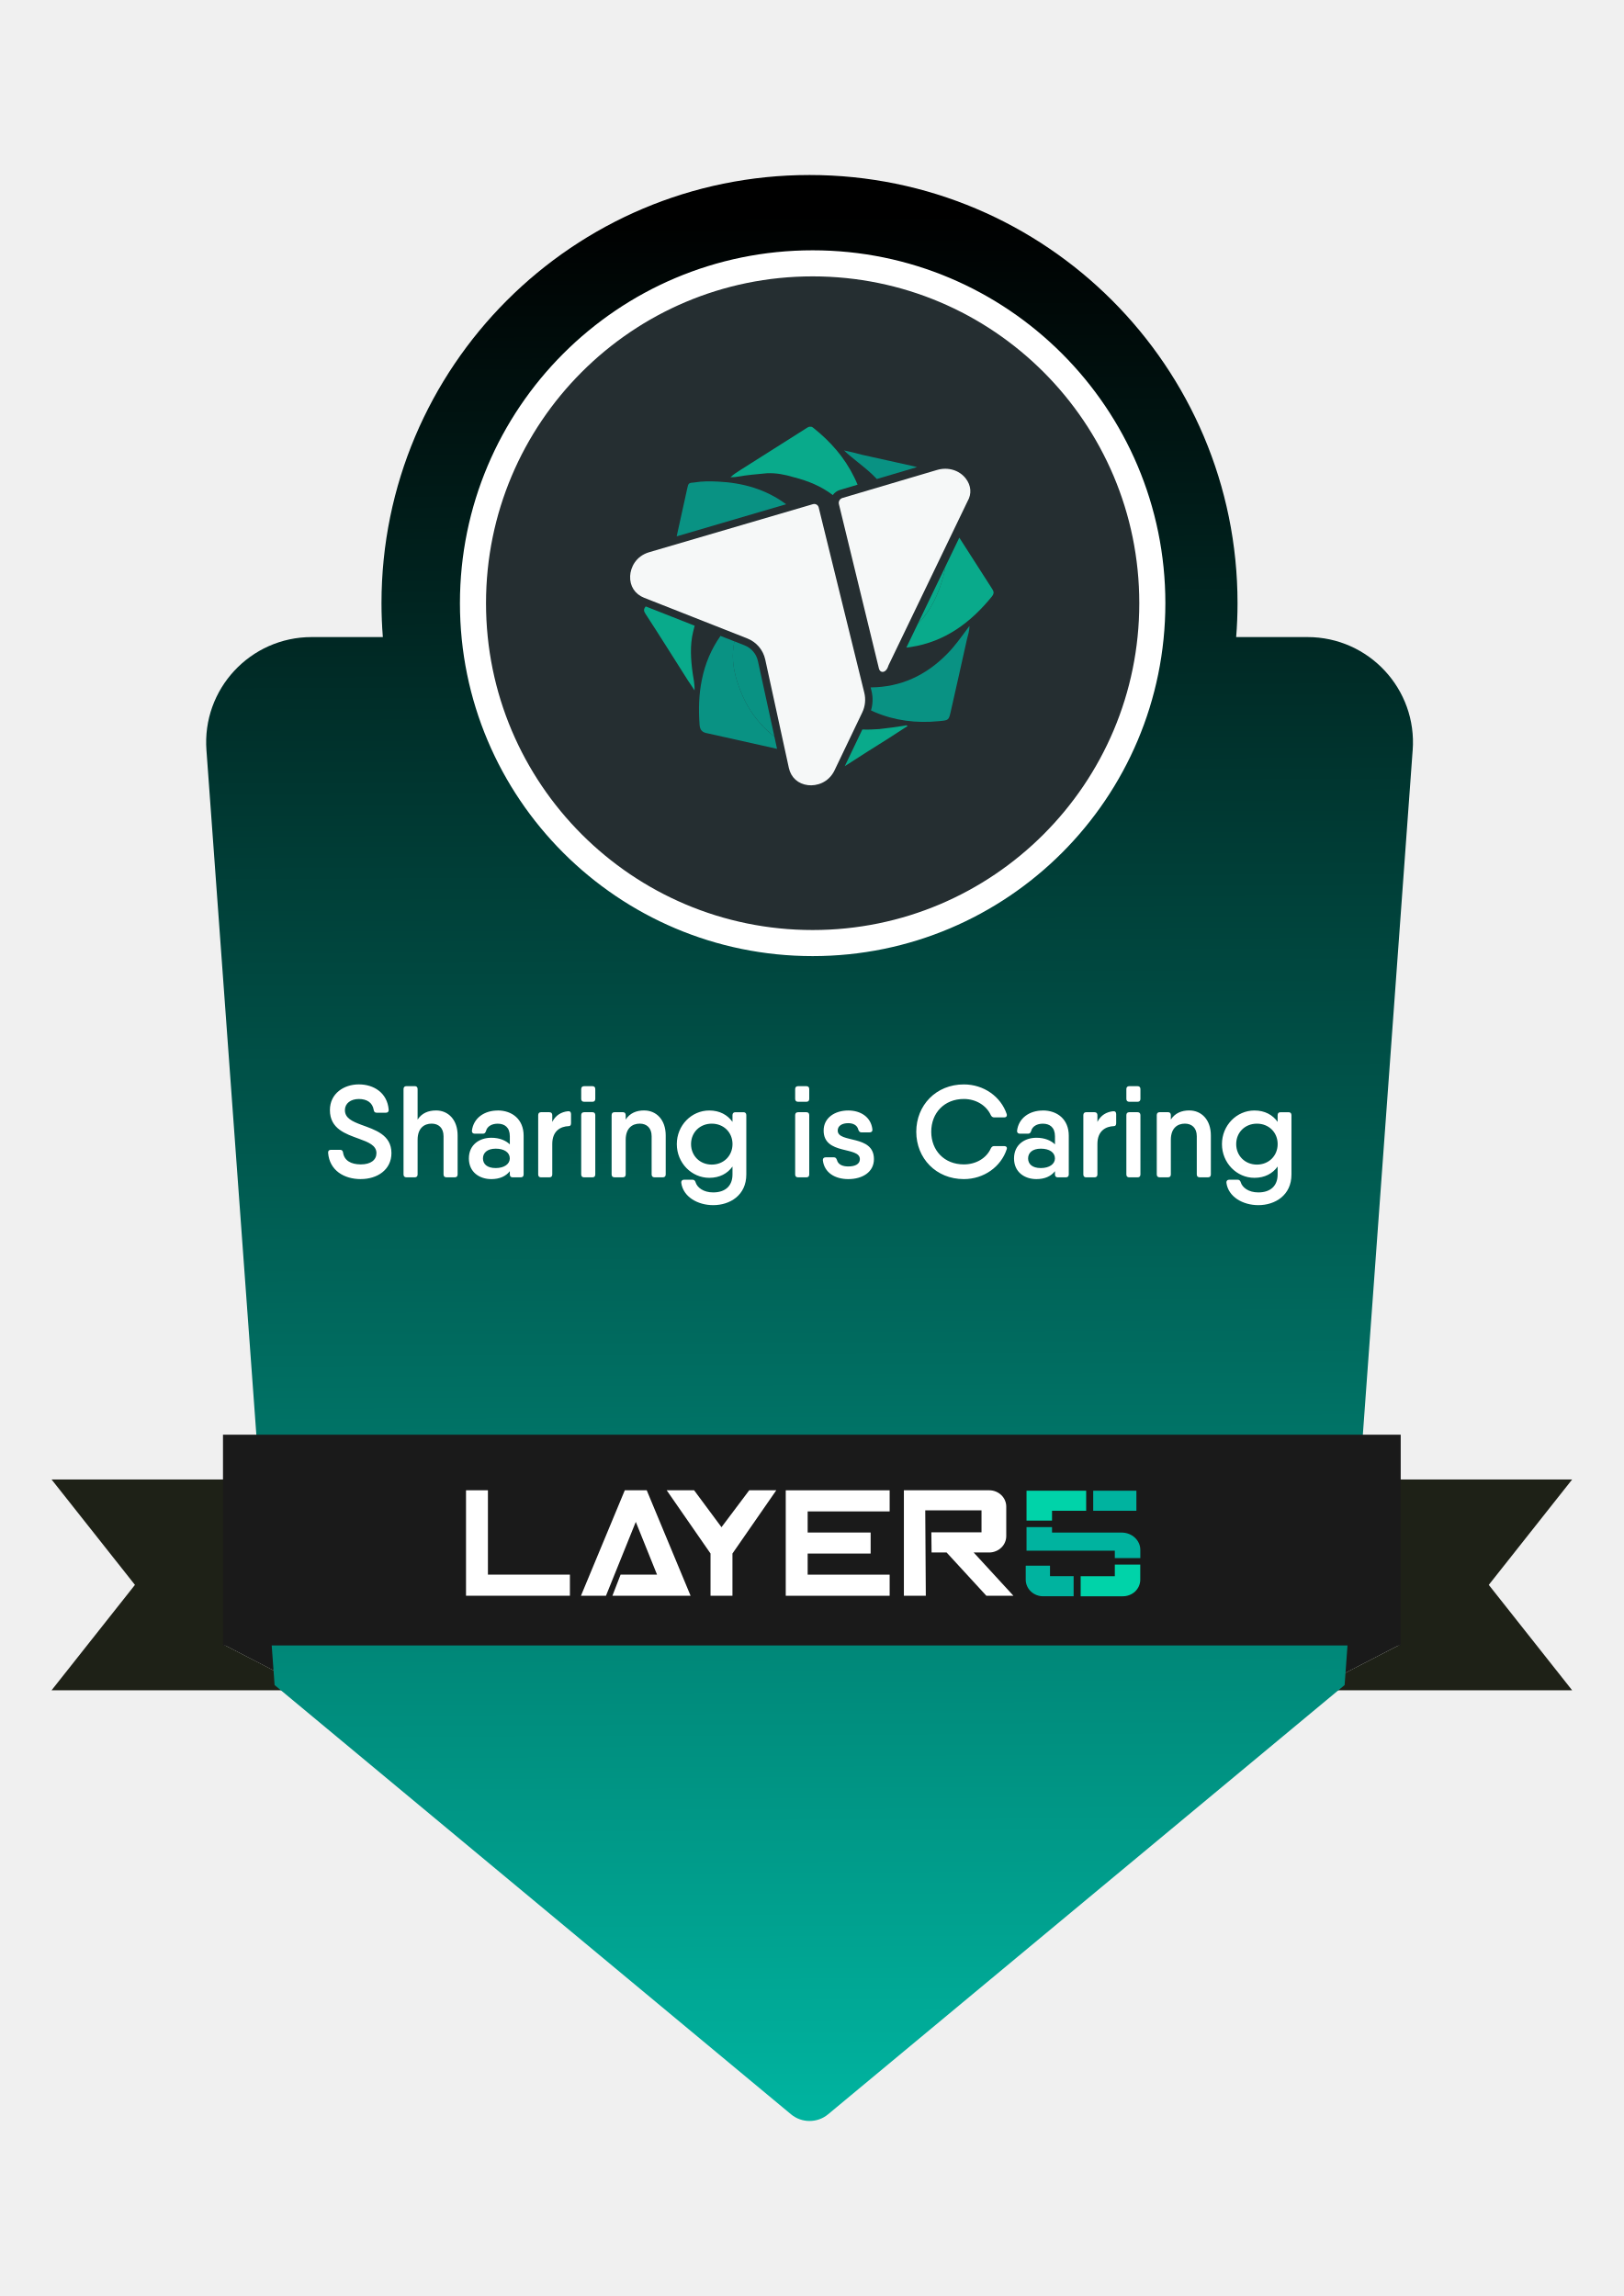
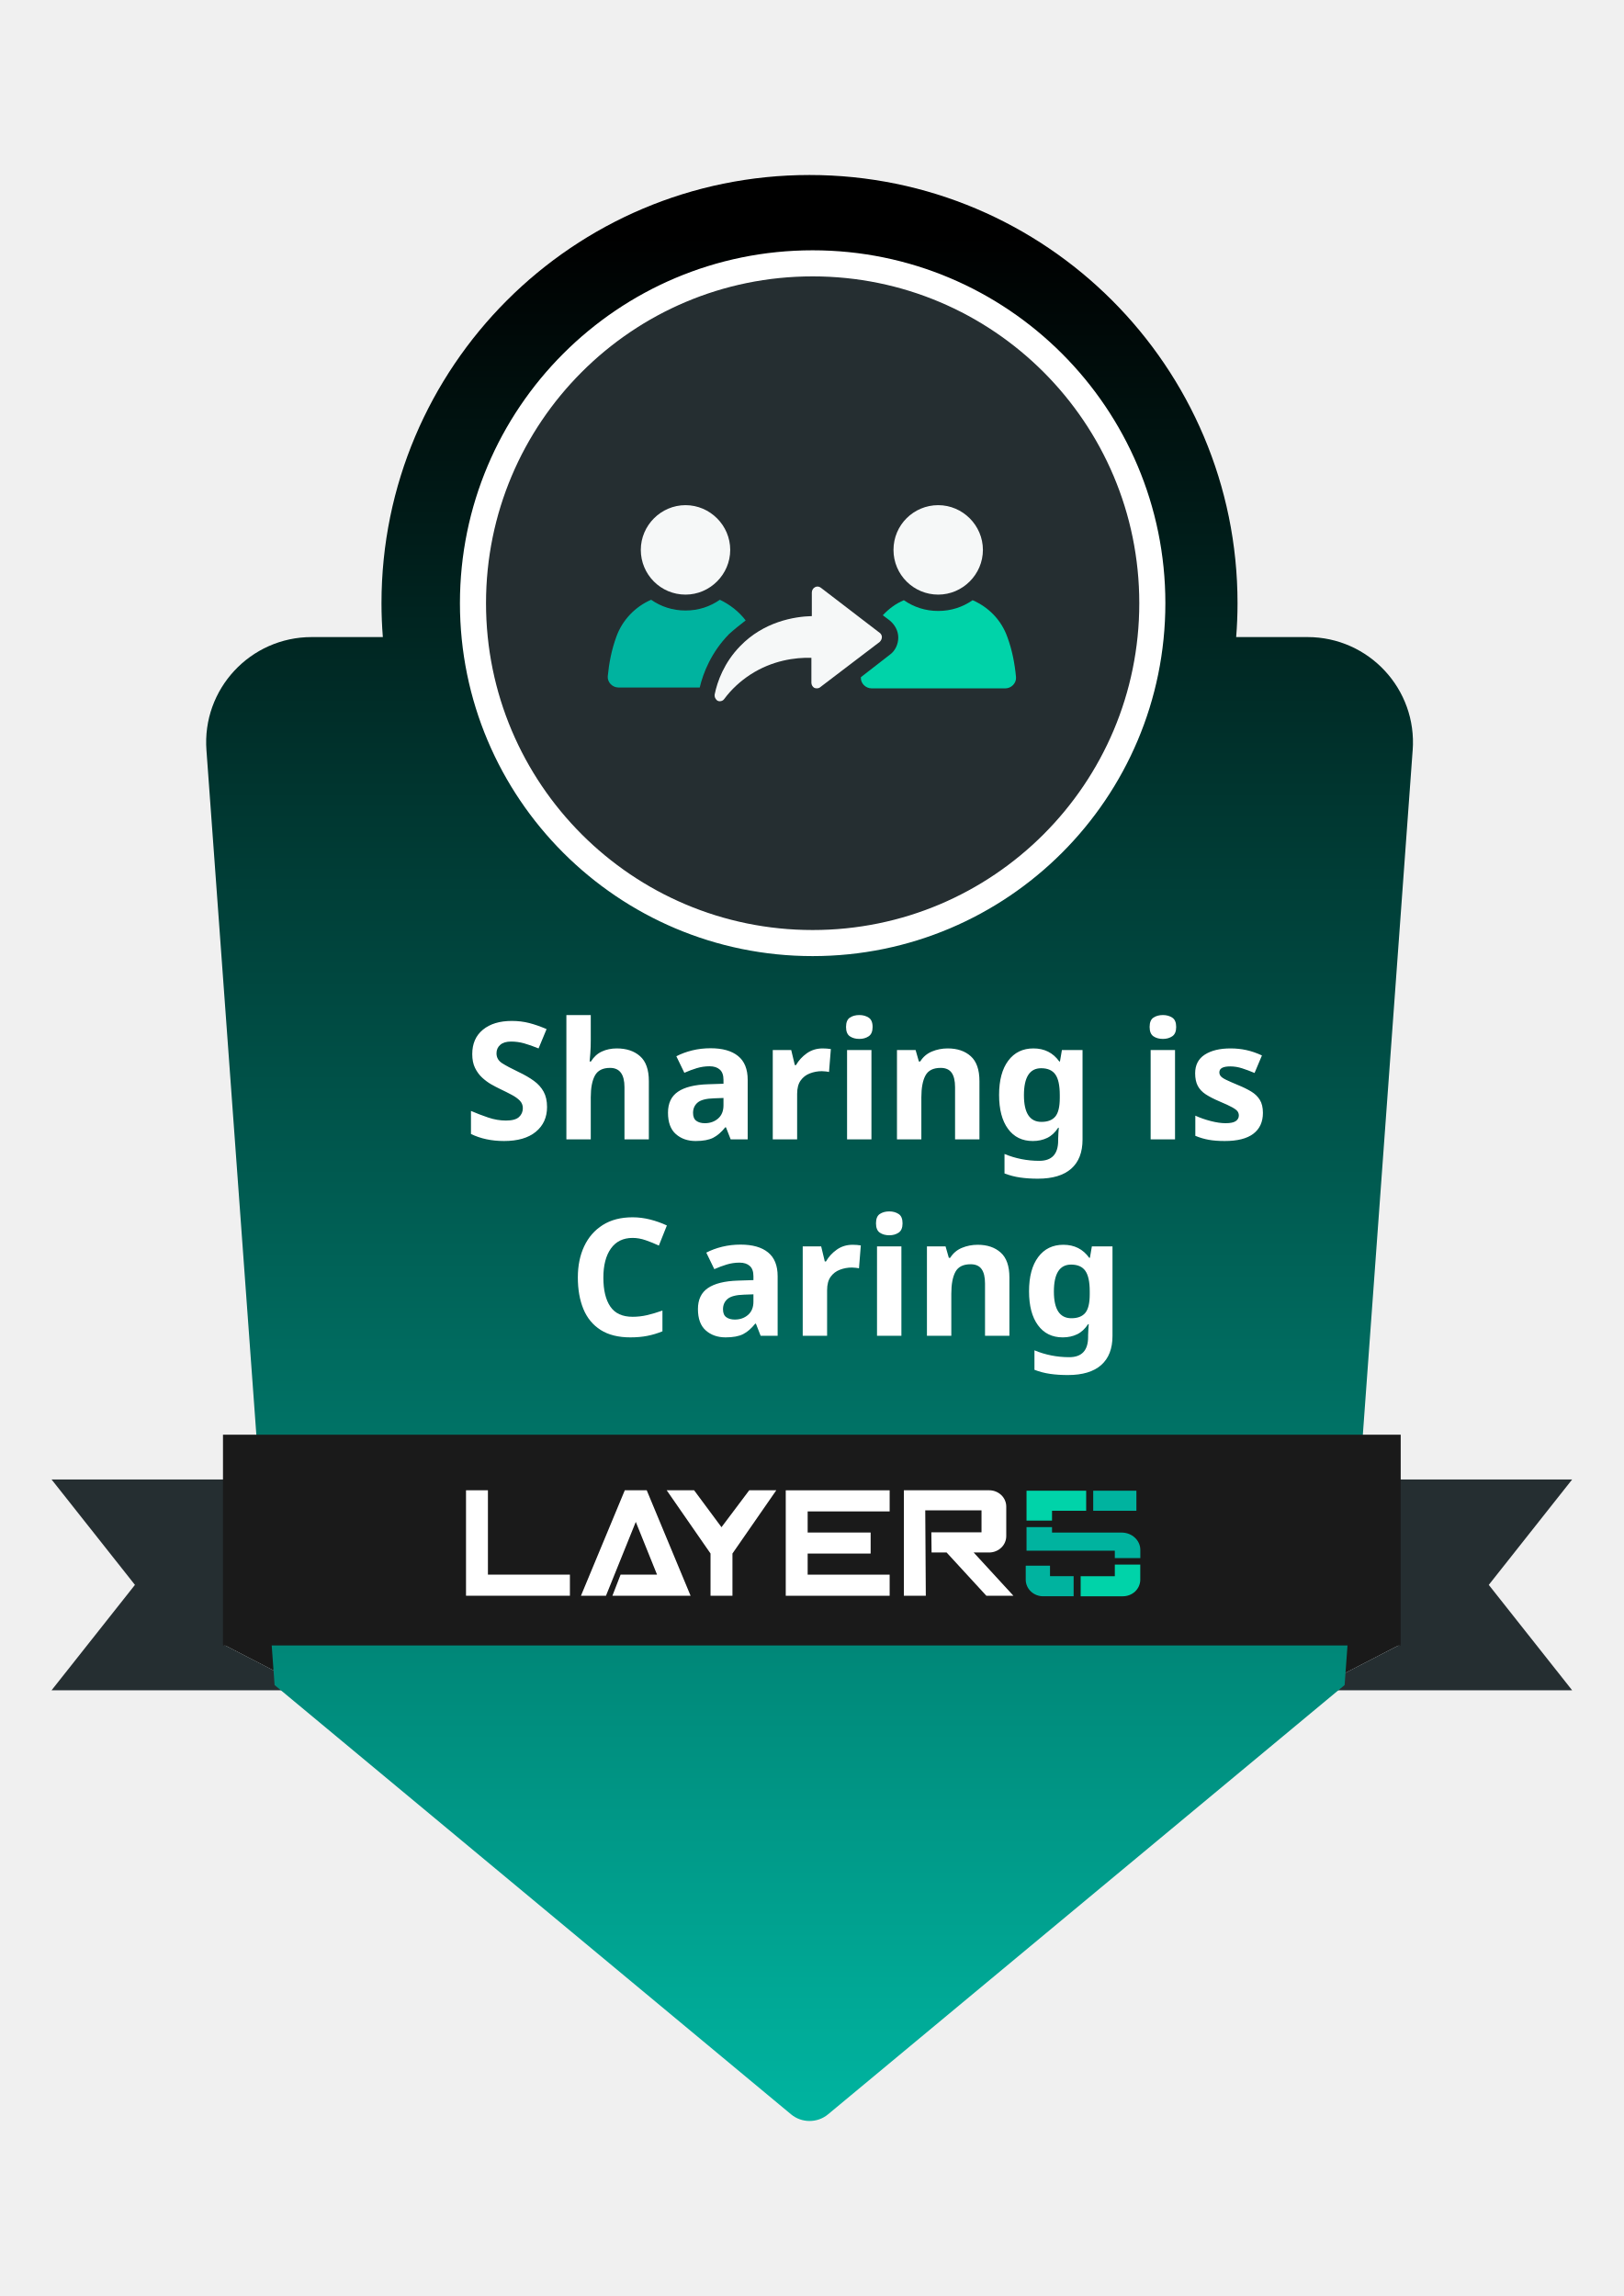
<svg xmlns="http://www.w3.org/2000/svg" id="Layer_1" data-name="Layer 1" viewBox="0 0 595.28 841.89">
  <defs>
    <style>
-       .cls-1, .cls-2 {
+       .cls-1 {
        fill: #00b39f;
      }

-       .cls-3 {
+       .cls-2, .cls-3 {
        fill: #fff;
      }

      .cls-4, .cls-5 {
+         fill: #252e31;
+       }
+ 
+       .cls-6 {
+         letter-spacing: 0em;
+       }
+ 
+       .cls-7 {
        fill: #00d3a9;
      }

-       .cls-6 {
+       .cls-8 {
        fill: #f6f8f8;
      }

-       .cls-7 {
+       .cls-9 {
        clip-path: url(#clippath);
      }

-       .cls-8 {
+       .cls-10 {
        fill: #a20e30;
      }

-       .cls-9 {
-         fill: #1e2117;
-       }
- 
-       .cls-10 {
+       .cls-11 {
        fill: none;
      }

-       .cls-11 {
-         fill: #252e31;
+       .cls-5 {
        stroke: #fff;
        stroke-width: 9.56px;
-       }
- 
-       .cls-5, .cls-2 {
-         opacity: .75;
      }

      .cls-12 {
        fill: #1a1a1a;
      }

      .cls-13 {
        fill: url(#linear-gradient);
      }
+ 
+       .cls-3 {
+         font-family: QanelasSoft-SemiBold, 'Qanelas Soft';
+         font-size: 60px;
+         font-weight: 600;
+       }
    </style>
    <clipPath id="clippath">
-       <rect class="cls-10" x="18.91" y="64.17" width="557.46" height="713.56" />
+       <rect class="cls-11" x="18.91" y="64.17" width="557.46" height="713.56" />
    </clipPath>
-     <linearGradient id="linear-gradient" x1="299" y1="774.09" x2="295.94" y2="78.6" gradientUnits="userSpaceOnUse">
+     <linearGradient id="linear-gradient" x1="296.79" y1="772.82" x2="296.79" y2="86.45" gradientUnits="userSpaceOnUse">
      <stop offset="0" stop-color="#00b39f" />
      <stop offset="1" stop-color="#000" />
    </linearGradient>
  </defs>
  <g id="Sharing_is_Caring" data-name="Sharing is Caring">
-     <g class="cls-7">
+     <g class="cls-9">
      <g>
        <path class="cls-12" d="m480.86,602.93v16.88l32.66-16.88h-32.66Z" />
        <path class="cls-12" d="m114.42,619.82v-16.88h-32.66l32.66,16.88Z" />
-         <path class="cls-9" d="m576.37,542.5H18.91l30.56,38.64-30.56,38.64h95.51l-32.66-16.85h32.66v-19.02h366.44v19.02h32.66l-32.66,16.85h95.51l-30.56-38.64,30.56-38.64Z" />
+         <path class="cls-4" d="m576.37,542.5H18.91l30.56,38.64-30.56,38.64h95.51l-32.66-16.85h32.66v-19.02h366.44v19.02h32.66l-32.66,16.85h95.51l-30.56-38.64,30.56-38.64Z" />
        <path class="cls-13" d="m517.9,275.14l-24.94,342.73-189.33,157.36c-3.92,3.31-9.75,3.31-13.67,0l-189.29-157.36-24.98-342.73c-1.69-22.43,16.06-41.54,38.57-41.54h26.1c-.33-4.11-.5-8.25-.5-12.42,0-86.71,70.28-157.01,156.92-157.01s156.92,70.3,156.92,157.01c0,4.17-.17,8.31-.5,12.42h26.14c22.51,0,40.26,19.11,38.57,41.54Z" />
-         <path class="cls-11" d="m297.93,345.8c68.78,0,124.53-55.81,124.53-124.62s-55.75-124.62-124.53-124.62-124.53,55.81-124.53,124.62,55.75,124.62,124.53,124.62Z" />
-         <path class="cls-8" d="m114.42,583.92v18.99h366.44v-18.99H114.42Z" />
+         <path class="cls-5" d="m297.93,345.8c68.78,0,124.53-55.81,124.53-124.62s-55.75-124.62-124.53-124.62-124.53,55.81-124.53,124.62,55.75,124.62,124.53,124.62Z" />
+         <path class="cls-10" d="m114.42,583.92v18.99h366.44v-18.99H114.42Z" />
        <path class="cls-12" d="m513.52,603.35H81.75v-77.28h431.77v77.28Z" />
-         <path class="cls-3" d="m178.89,546.45h-8.04v38.67h38.09v-7.74h-30.06v-30.93Z" />
-         <path class="cls-3" d="m229.06,546.45l-16.07,38.67h9.17l10.93-27.08,7.79,19.34h-13.36l-3,7.74h28.66l-16.08-38.67h-8.03Z" />
-         <path class="cls-3" d="m264.51,559.99l-10.04-13.54h-10.05l16.07,23.19v15.48h8.04v-15.48l16.07-23.19h-9.92l-10.17,13.54Z" />
-         <path class="cls-3" d="m288.07,552.54v32.59h38.09v-7.74h-30.06v-7.74h23.09v-7.71h-23.09v-7.74h30.06v-7.74h-38.09v6.08Z" />
-         <path class="cls-3" d="m339.22,553.81h20.62v8.06h-18.39l.08,7.39h5.51l14.57,15.86h9.92l-14.57-15.86h5.71c.82,0,1.63-.16,2.39-.48.76-.29,1.45-.73,2.03-1.31.58-.54,1.04-1.21,1.35-1.94.31-.73.47-1.5.47-2.29v-10.8c0-1.59-.66-3.12-1.83-4.24-1.17-1.11-2.76-1.75-4.42-1.75h-31.28v38.67h8.04l-.21-31.31Z" />
+         <path class="cls-2" d="m178.89,546.45h-8.04v38.67h38.09v-7.74h-30.06v-30.93Z" />
+         <path class="cls-2" d="m229.06,546.45l-16.07,38.67h9.17l10.93-27.08,7.79,19.34h-13.36l-3,7.74h28.66l-16.08-38.67h-8.03Z" />
+         <path class="cls-2" d="m264.51,559.99l-10.04-13.54h-10.05l16.07,23.19v15.48h8.04v-15.48l16.07-23.19h-9.92l-10.17,13.54Z" />
+         <path class="cls-2" d="m288.07,552.54v32.59h38.09v-7.74h-30.06v-7.74h23.09v-7.71h-23.09v-7.74h30.06v-7.74h-38.09v6.08Z" />
+         <path class="cls-2" d="m339.22,553.81h20.62v8.06h-18.39l.08,7.39h5.51l14.57,15.86h9.92l-14.57-15.86h5.71c.82,0,1.63-.16,2.39-.48.76-.29,1.45-.73,2.03-1.31.58-.54,1.04-1.21,1.35-1.94.31-.73.47-1.5.47-2.29v-10.8c0-1.59-.66-3.12-1.83-4.24-1.17-1.11-2.76-1.75-4.42-1.75h-31.28v38.67h8.04l-.21-31.31Z" />
        <path class="cls-1" d="m416.62,546.61h-15.83v7.36h15.83v-7.36Z" />
        <path class="cls-1" d="m418.06,571.33v-3.03c0-3.5-3.06-6.34-6.86-6.34h-25.51v-2.01h-9.35v8.66h32.37v2.71h9.35Z" />
-         <path class="cls-4" d="m385.69,557.57v-3.6h12.52v-7.36h-21.87v10.96h9.35Z" />
-         <path class="cls-4" d="m408.71,573.69v4.27h-12.52v7.36h15.43c1.67,0,3.29-.61,4.49-1.72,1.2-1.12,1.9-2.64,1.93-4.27v-5.64h-9.33Z" />
+         <path class="cls-7" d="m385.69,557.57v-3.6h12.52v-7.36h-21.87v10.96h9.35Z" />
+         <path class="cls-7" d="m408.71,573.69v4.27h-12.52v7.36h15.43c1.67,0,3.29-.61,4.49-1.72,1.2-1.12,1.9-2.64,1.93-4.27v-5.64h-9.33Z" />
        <path class="cls-1" d="m384.95,574.1v3.85h8.66v7.36h-11.14c-1.67.03-3.29-.61-4.49-1.72-1.2-1.12-1.9-2.64-1.93-4.27v-5.22h8.9Z" />
-         <path class="cls-3" d="m132.28,432.35c-6.16,0-11.47-3.19-11.99-9.62-.05-.73.33-1.12,1.05-1.12h3.34c.67,0,1,.35,1.1,1.05.43,2.84,2.82,4.3,6.5,4.3s5.73-1.66,5.73-4.14c0-2.84-2.96-4.01-6.4-5.26-4.87-1.78-10.66-3.63-10.66-10.51,0-6.12,5.16-9.43,10.61-9.43s10.42,3.06,10.94,9.27c.05.73-.33,1.12-1.05,1.12h-3.34c-.67,0-1-.35-1.1-1.02-.43-2.68-2.48-4.01-5.45-4.01s-5.11,1.59-5.11,4.08c0,2.9,2.63,4.11,6.02,5.38,4.92,1.82,11.04,3.6,11.04,10.38,0,6.12-5.21,9.52-11.23,9.52Zm27.61-25.17c4.44,0,7.88,3.41,7.88,9.14v14.33c0,.67-.38,1.05-1.05,1.05h-3.01c-.72,0-1.1-.38-1.1-1.05v-14.02c0-3.09-1.86-4.62-4.35-4.62-2.72,0-5.16,1.62-5.16,5.96v12.68c0,.67-.38,1.05-1.05,1.05h-3.01c-.72,0-1.1-.38-1.1-1.05v-31.31c0-.7.38-1.08,1.1-1.08h3.01c.67,0,1.05.38,1.05,1.08v11.18c1.53-2.33,3.87-3.34,6.79-3.34Zm22.57,0c5.3,0,9.51,3.25,9.51,9.24v14.24c0,.67-.38,1.05-1.1,1.05h-2.91c-.67,0-1.05-.38-1.05-1.05v-1.21c-1.48,1.88-3.77,2.9-6.79,2.9-4.3,0-8.22-2.52-8.22-7.58s3.92-7.58,8.22-7.58c3.01,0,5.3.99,6.79,2.42v-2.96c0-3.28-1.91-4.62-4.44-4.62-2.15,0-3.87.96-4.3,2.71-.24.64-.48.96-1.15.96h-2.96c-.67,0-1.1-.38-1.05-1.08.57-4.65,4.54-7.42,9.46-7.42Zm-.72,21.12c3.11,0,5.16-1.47,5.16-3.54,0-2.2-2.05-3.57-5.16-3.57s-4.68,1.53-4.68,3.57,1.48,3.54,4.68,3.54Zm26.51-20.83c.72-.1,1.1.35,1.1,1.02v3.38c0,.67-.29,1.05-.81,1.05-3.11.1-6.07,1.82-6.07,6.53v11.21c0,.67-.38,1.05-1.1,1.05h-3.01c-.67,0-1.05-.38-1.05-1.05v-21.76c0-.7.38-1.08,1.05-1.08h3.01c.72,0,1.1.38,1.1,1.08v2.48c1.24-2.48,3.34-3.66,5.78-3.92Zm5.93-3.47c-.72,0-1.1-.38-1.1-1.05v-3.6c0-.7.38-1.08,1.1-1.08h3.01c.67,0,1.05.38,1.05,1.08v3.6c0,.67-.38,1.05-1.05,1.05h-3.01Zm0,27.71c-.72,0-1.1-.38-1.1-1.05v-21.76c0-.7.38-1.08,1.1-1.08h3.01c.67,0,1.05.38,1.05,1.08v21.76c0,.67-.38,1.05-1.05,1.05h-3.01Zm22-24.53c4.44,0,7.88,3.41,7.88,9.14v14.33c0,.67-.38,1.05-1.05,1.05h-3.01c-.72,0-1.1-.38-1.1-1.05v-14.02c0-3.09-1.86-4.62-4.35-4.62-2.72,0-5.16,1.62-5.16,5.96v12.68c0,.67-.38,1.05-1.05,1.05h-3.01c-.72,0-1.1-.38-1.1-1.05v-21.76c0-.7.38-1.08,1.1-1.08h3.01c.67,0,1.05.38,1.05,1.08v1.62c1.53-2.33,3.87-3.34,6.79-3.34Zm36.33.64c.72,0,1.1.38,1.1,1.08v21.76c0,7.64-6.02,11.24-12.14,11.24-5.69,0-11.04-3.06-11.71-8.22-.05-.73.38-1.11,1.05-1.11h3.06c.62,0,.96.35,1.15.96.57,1.88,2.82,3.7,6.45,3.7,4.49,0,7.07-2.45,7.07-6.56v-2.93c-1.82,2.55-4.68,4.14-8.51,4.14-6.5,0-11.9-5.48-11.9-12.36s5.4-12.33,11.9-12.33c3.82,0,6.69,1.62,8.51,4.17v-2.45c0-.7.38-1.08,1.05-1.08h2.91Zm-11.56,19.21c4.35,0,7.6-3.22,7.6-7.52s-3.25-7.49-7.6-7.49-7.6,3.19-7.6,7.49,3.25,7.52,7.6,7.52Zm31.67-23.03c-.72,0-1.1-.38-1.1-1.05v-3.6c0-.7.38-1.08,1.1-1.08h3.01c.67,0,1.05.38,1.05,1.08v3.6c0,.67-.38,1.05-1.05,1.05h-3.01Zm0,27.71c-.72,0-1.1-.38-1.1-1.05v-21.76c0-.7.38-1.08,1.1-1.08h3.01c.67,0,1.05.38,1.05,1.08v21.76c0,.67-.38,1.05-1.05,1.05h-3.01Zm14.5-17.17c0,4.78,13.28,1.34,13.28,10.48,0,4.68-4.11,7.33-9.41,7.33-4.87,0-8.79-2.36-9.32-6.91-.05-.7.38-1.08,1.05-1.08h2.96c.67,0,.91.35,1.15.96.43,1.72,2.1,2.39,4.16,2.39,2.53,0,4.25-.86,4.25-2.68,0-4.78-13.28-1.4-13.28-10.48,0-4.68,4.11-7.36,9.03-7.36,4.49,0,8.31,2.36,8.84,6.88.1.76-.33,1.15-1.05,1.15h-2.96c-.62,0-.91-.38-1.15-.99-.38-1.69-1.96-2.39-3.68-2.39-2.15,0-3.87.89-3.87,2.71Zm46.24,17.81c-10.18,0-17.44-7.64-17.44-17.36s7.26-17.36,17.44-17.36c7.31,0,13.57,4.46,15.72,10.89.19.73-.19,1.21-.91,1.21h-3.68c-.57,0-.96-.29-1.24-.83-1.62-3.57-5.45-5.93-9.89-5.93-7.17,0-11.95,5.13-11.95,12.01s4.78,11.98,11.95,11.98c4.44,0,8.27-2.26,9.89-5.86.29-.57.67-.86,1.24-.86h3.68c.72,0,1.15.48.91,1.15-2.1,6.43-8.36,10.96-15.72,10.96Zm28.96-25.17c5.3,0,9.51,3.25,9.51,9.24v14.24c0,.67-.38,1.05-1.1,1.05h-2.91c-.67,0-1.05-.38-1.05-1.05v-1.21c-1.48,1.88-3.77,2.9-6.79,2.9-4.3,0-8.22-2.52-8.22-7.58s3.92-7.58,8.22-7.58c3.01,0,5.3.99,6.79,2.42v-2.96c0-3.28-1.91-4.62-4.44-4.62-2.15,0-3.87.96-4.3,2.71-.24.64-.48.96-1.15.96h-2.96c-.67,0-1.1-.38-1.05-1.08.57-4.65,4.54-7.42,9.46-7.42Zm-.72,21.12c3.11,0,5.16-1.47,5.16-3.54,0-2.2-2.05-3.57-5.16-3.57s-4.68,1.53-4.68,3.57,1.48,3.54,4.68,3.54Zm26.51-20.83c.72-.1,1.1.35,1.1,1.02v3.38c0,.67-.29,1.05-.81,1.05-3.11.1-6.07,1.82-6.07,6.53v11.21c0,.67-.38,1.05-1.1,1.05h-3.01c-.67,0-1.05-.38-1.05-1.05v-21.76c0-.7.38-1.08,1.05-1.08h3.01c.72,0,1.1.38,1.1,1.08v2.48c1.24-2.48,3.34-3.66,5.78-3.92Zm5.93-3.47c-.72,0-1.1-.38-1.1-1.05v-3.6c0-.7.38-1.08,1.1-1.08h3.01c.67,0,1.05.38,1.05,1.08v3.6c0,.67-.38,1.05-1.05,1.05h-3.01Zm0,27.71c-.72,0-1.1-.38-1.1-1.05v-21.76c0-.7.38-1.08,1.1-1.08h3.01c.67,0,1.05.38,1.05,1.08v21.76c0,.67-.38,1.05-1.05,1.05h-3.01Zm22-24.53c4.44,0,7.88,3.41,7.88,9.14v14.33c0,.67-.38,1.05-1.05,1.05h-3.01c-.72,0-1.1-.38-1.1-1.05v-14.02c0-3.09-1.86-4.62-4.35-4.62-2.72,0-5.16,1.62-5.16,5.96v12.68c0,.67-.38,1.05-1.05,1.05h-3.01c-.72,0-1.1-.38-1.1-1.05v-21.76c0-.7.38-1.08,1.1-1.08h3.01c.67,0,1.05.38,1.05,1.08v1.62c1.53-2.33,3.87-3.34,6.79-3.34Zm36.33.64c.72,0,1.1.38,1.1,1.08v21.76c0,7.64-6.02,11.24-12.14,11.24-5.69,0-11.04-3.06-11.71-8.22-.05-.73.38-1.11,1.05-1.11h3.06c.62,0,.96.35,1.15.96.57,1.88,2.82,3.7,6.45,3.7,4.49,0,7.07-2.45,7.07-6.56v-2.93c-1.82,2.55-4.68,4.14-8.51,4.14-6.5,0-11.9-5.48-11.9-12.36s5.4-12.33,11.9-12.33c3.82,0,6.69,1.62,8.51,4.17v-2.45c0-.7.38-1.08,1.05-1.08h2.91Zm-11.56,19.21c4.35,0,7.6-3.22,7.6-7.52s-3.25-7.49-7.6-7.49-7.6,3.19-7.6,7.49,3.25,7.52,7.6,7.52Z" />
        <g>
-           <path class="cls-5" d="m346.61,207.72l-10.15,21.07c4.82-4.85,7.64-11.01,9.43-17.61.31-1.15.54-2.31.72-3.46Z" />
-           <path class="cls-2" d="m270.84,251.56c1.77,5.15,4.31,9.65,7.88,13.67,1.59,1.85,3.35,3.4,5.19,4.87l-6.04-27.7c-.57-2.63-2.41-4.79-4.91-5.77l-3.7-1.46c-.11.52-.21,1.04-.3,1.58-.81,5.15.19,10.14,1.87,14.8Z" />
-           <path class="cls-2" d="m334.96,170.96c-6.26-1.45-12.56-2.74-18.82-4.18-2.24-.64-4.47-1.13-6.71-1.61,1.64,1.61,3.39,2.89,5.1,4.34,2.42,1.93,4.82,3.86,6.93,6.13l14.74-4.36c-.41-.1-.82-.21-1.23-.32Z" />
-           <path class="cls-5" d="m236.67,222.44c-.76.97-.7,1.61-.07,2.57,5.26,8.04,10.46,16.41,15.68,24.61.69.96,1.4,2.09,2.35,3.54.1-2.41-.41-4.34-.68-6.27-.72-5.15-1.04-10.3.17-15.28.17-.73.35-1.46.55-2.18l-17.94-7.07s-.04.05-.06.08Z" />
-           <path class="cls-5" d="m308,179.63l6.4-1.9c-.38-.93-.79-1.85-1.24-2.75-3.54-7.24-8.64-13.03-14.88-18.02-.28-.25-.54-.4-.8-.48h-.81c-.3.08-.61.25-.95.48-8.03,5.15-16.1,10.14-24.13,15.28-1.24.81-2.58,1.61-3.79,2.74.8,0,1.61,0,2.4-.16,3.63-.64,7.29-.96,10.97-1.29,3.33-.16,6.58.48,9.81,1.45,5.28,1.33,10.17,3.36,14.34,6.55.62-.88,1.54-1.57,2.66-1.9Z" />
-           <path class="cls-2" d="m263.2,176.59c-2.89-.16-5.78-.16-8.68.32-1.99.16-2.15.16-2.58,2.25-1.28,5.78-2.57,11.63-3.86,17.51l40.12-11.78c-7.35-5.46-15.82-7.87-25.02-8.31Z" />
-           <path class="cls-5" d="m345.89,211.18c-1.79,6.61-4.61,12.76-9.43,17.61l-4.18,8.68c.56-.07,1.11-.14,1.67-.23,12.53-1.93,22.02-9.01,29.81-18.66.31-.43.47-.79.5-1.15v-.21c-.02-.38-.19-.76-.47-1.21-4.05-6.29-8.06-12.58-12.09-18.87l-5.1,10.59c-.18,1.15-.41,2.31-.72,3.46Z" />
-           <path class="cls-2" d="m319.33,260.49c.41.19.82.38,1.24.57,7.48,3.22,15.43,4.18,23.58,3.38,3.65-.32,3.67-.32,4.41-3.54,1.99-8.85,4.01-17.7,5.95-26.54.32-1.45.92-2.89.9-4.83-.47.64-.71.96-.95,1.29-2.27,3.06-4.55,6.27-7.29,9.01-7.69,7.81-16.91,12.15-27.98,12.22l.32,1.3c.58,2.36.51,4.83-.19,7.14Z" />
-           <path class="cls-2" d="m278.72,265.24c-3.57-4.02-6.11-8.53-7.88-13.67-1.69-4.67-2.68-9.65-1.87-14.8.08-.54.18-1.06.3-1.58l-5.12-2.02c-3.36,4.77-5.66,10.13-6.85,16.15-1.09,5.31-1.24,10.78-.83,16.41.16,2.09,1.04,2.89,3.17,3.22,8.44,1.83,16.82,3.8,25.24,5.64l-.97-4.47c-1.84-1.47-3.6-3.03-5.19-4.87Z" />
-           <path class="cls-5" d="m325.81,270.71c2.32-1.45,4.62-3.06,6.95-4.5-.11-.16-.26-.16-.42-.16-.16-.16-.32-.16-.47,0-3.17.48-6.37.96-9.56,1.29-2.04.13-4.12.25-6.16.14l-6.44,13.46c5.35-3.46,10.73-6.89,16.09-10.23Z" />
-           <path class="cls-6" d="m305.99,282.39l10.13-21.16c1.08-2.25,1.34-4.82.74-7.24l-16.72-67.93c-.11-.45-.39-.82-.79-1.05-.26-.15-.54-.22-.83-.22-.16,0-.32.02-.47.07l-60.04,17.62c-4.93,1.45-6.85,5.62-6.99,8.75-.16,3.65,1.74,6.62,5.1,7.95l37.85,14.92c3.35,1.32,5.81,4.21,6.58,7.74l8.66,39.75c.77,3.52,3.4,5.88,7.03,6.31,3.11.36,7.53-.86,9.75-5.49Z" />
-           <path class="cls-6" d="m322.24,245.17c.18.72.67,1.18,1.29,1.2.7.02,1.63-.55,2.15-2.23l.03-.11.05-.1,28.95-60.11.03-.05c1.56-2.68,1.3-5.8-.71-8.36-2.4-3.05-6.52-4.26-10.52-3.08l-34.64,10.26c-.97.29-1.55,1.28-1.31,2.26h0s14.68,60.33,14.68,60.33Z" />
+           <path class="cls-1" d="m273.37,227.49c-2.52-3.31-5.83-5.83-9.45-7.57-3.62,2.52-7.88,3.94-12.6,3.94s-8.98-1.42-12.6-3.94c-5.83,2.52-10.56,7.41-12.76,13.56-1.73,4.73-2.68,9.62-3.15,14.51-.16,2.21,1.73,4.1,3.94,4.1h29.78c1.26-5.36,4.25-12.93,10.71-19.55,1.89-1.73,4.1-3.47,6.14-5.05Z" />
+           <path class="cls-8" d="m251.32,218.03c8.98,0,16.39-7.41,16.39-16.4s-7.41-16.4-16.39-16.4-16.39,7.41-16.39,16.4,7.25,16.4,16.39,16.4Z" />
+           <path class="cls-7" d="m369.33,233.64c-2.21-6.31-6.93-11.04-12.76-13.56-3.62,2.52-7.88,3.94-12.6,3.94s-8.98-1.42-12.6-3.94c-2.99,1.26-5.51,3.15-7.72,5.52l2.52,1.89c1.89,1.58,3.15,3.78,3.15,6.31,0,2.36-1.1,4.89-3.15,6.31l-10.56,8.2c-.16,2.21,1.73,4.1,3.94,4.1h49c2.21,0,4.1-1.89,3.94-4.1-.47-5.05-1.42-9.93-3.15-14.66Z" />
+           <path class="cls-8" d="m343.96,218.03c8.98,0,16.39-7.41,16.39-16.4s-7.41-16.4-16.39-16.4-16.39,7.25-16.39,16.4,7.41,16.4,16.39,16.4Z" />
+           <path class="cls-8" d="m323.32,233.64c0-.63-.32-1.26-.79-1.58l-21.59-16.55c-.63-.47-1.42-.63-2.21-.16-.63.32-1.1,1.1-1.1,1.89v8.67c-6.46.16-17.65,2.05-26.31,11.04-5.83,5.99-8.35,12.93-9.3,17.66-.16.95.32,1.89,1.1,2.36.32.16.63.16.79.16.63,0,1.26-.32,1.58-.79,2.68-3.63,5.99-6.62,9.61-8.99,8.04-5.2,16.39-6.31,22.37-6.15v9.14c0,.79.47,1.58,1.1,1.89.32.16.63.16.95.16.47,0,.95-.16,1.26-.47l21.74-16.55c.47-.47.79-1.1.79-1.73Z" />
        </g>
+         <text class="cls-3" transform="translate(169.9 417.79)">
+           <tspan x="0" y="0">Sharing is</tspan>
+           <tspan class="cls-6" x="38.46" y="72">C</tspan>
+           <tspan x="83.46" y="72">aring</tspan>
+         </text>
      </g>
    </g>
  </g>
</svg>
